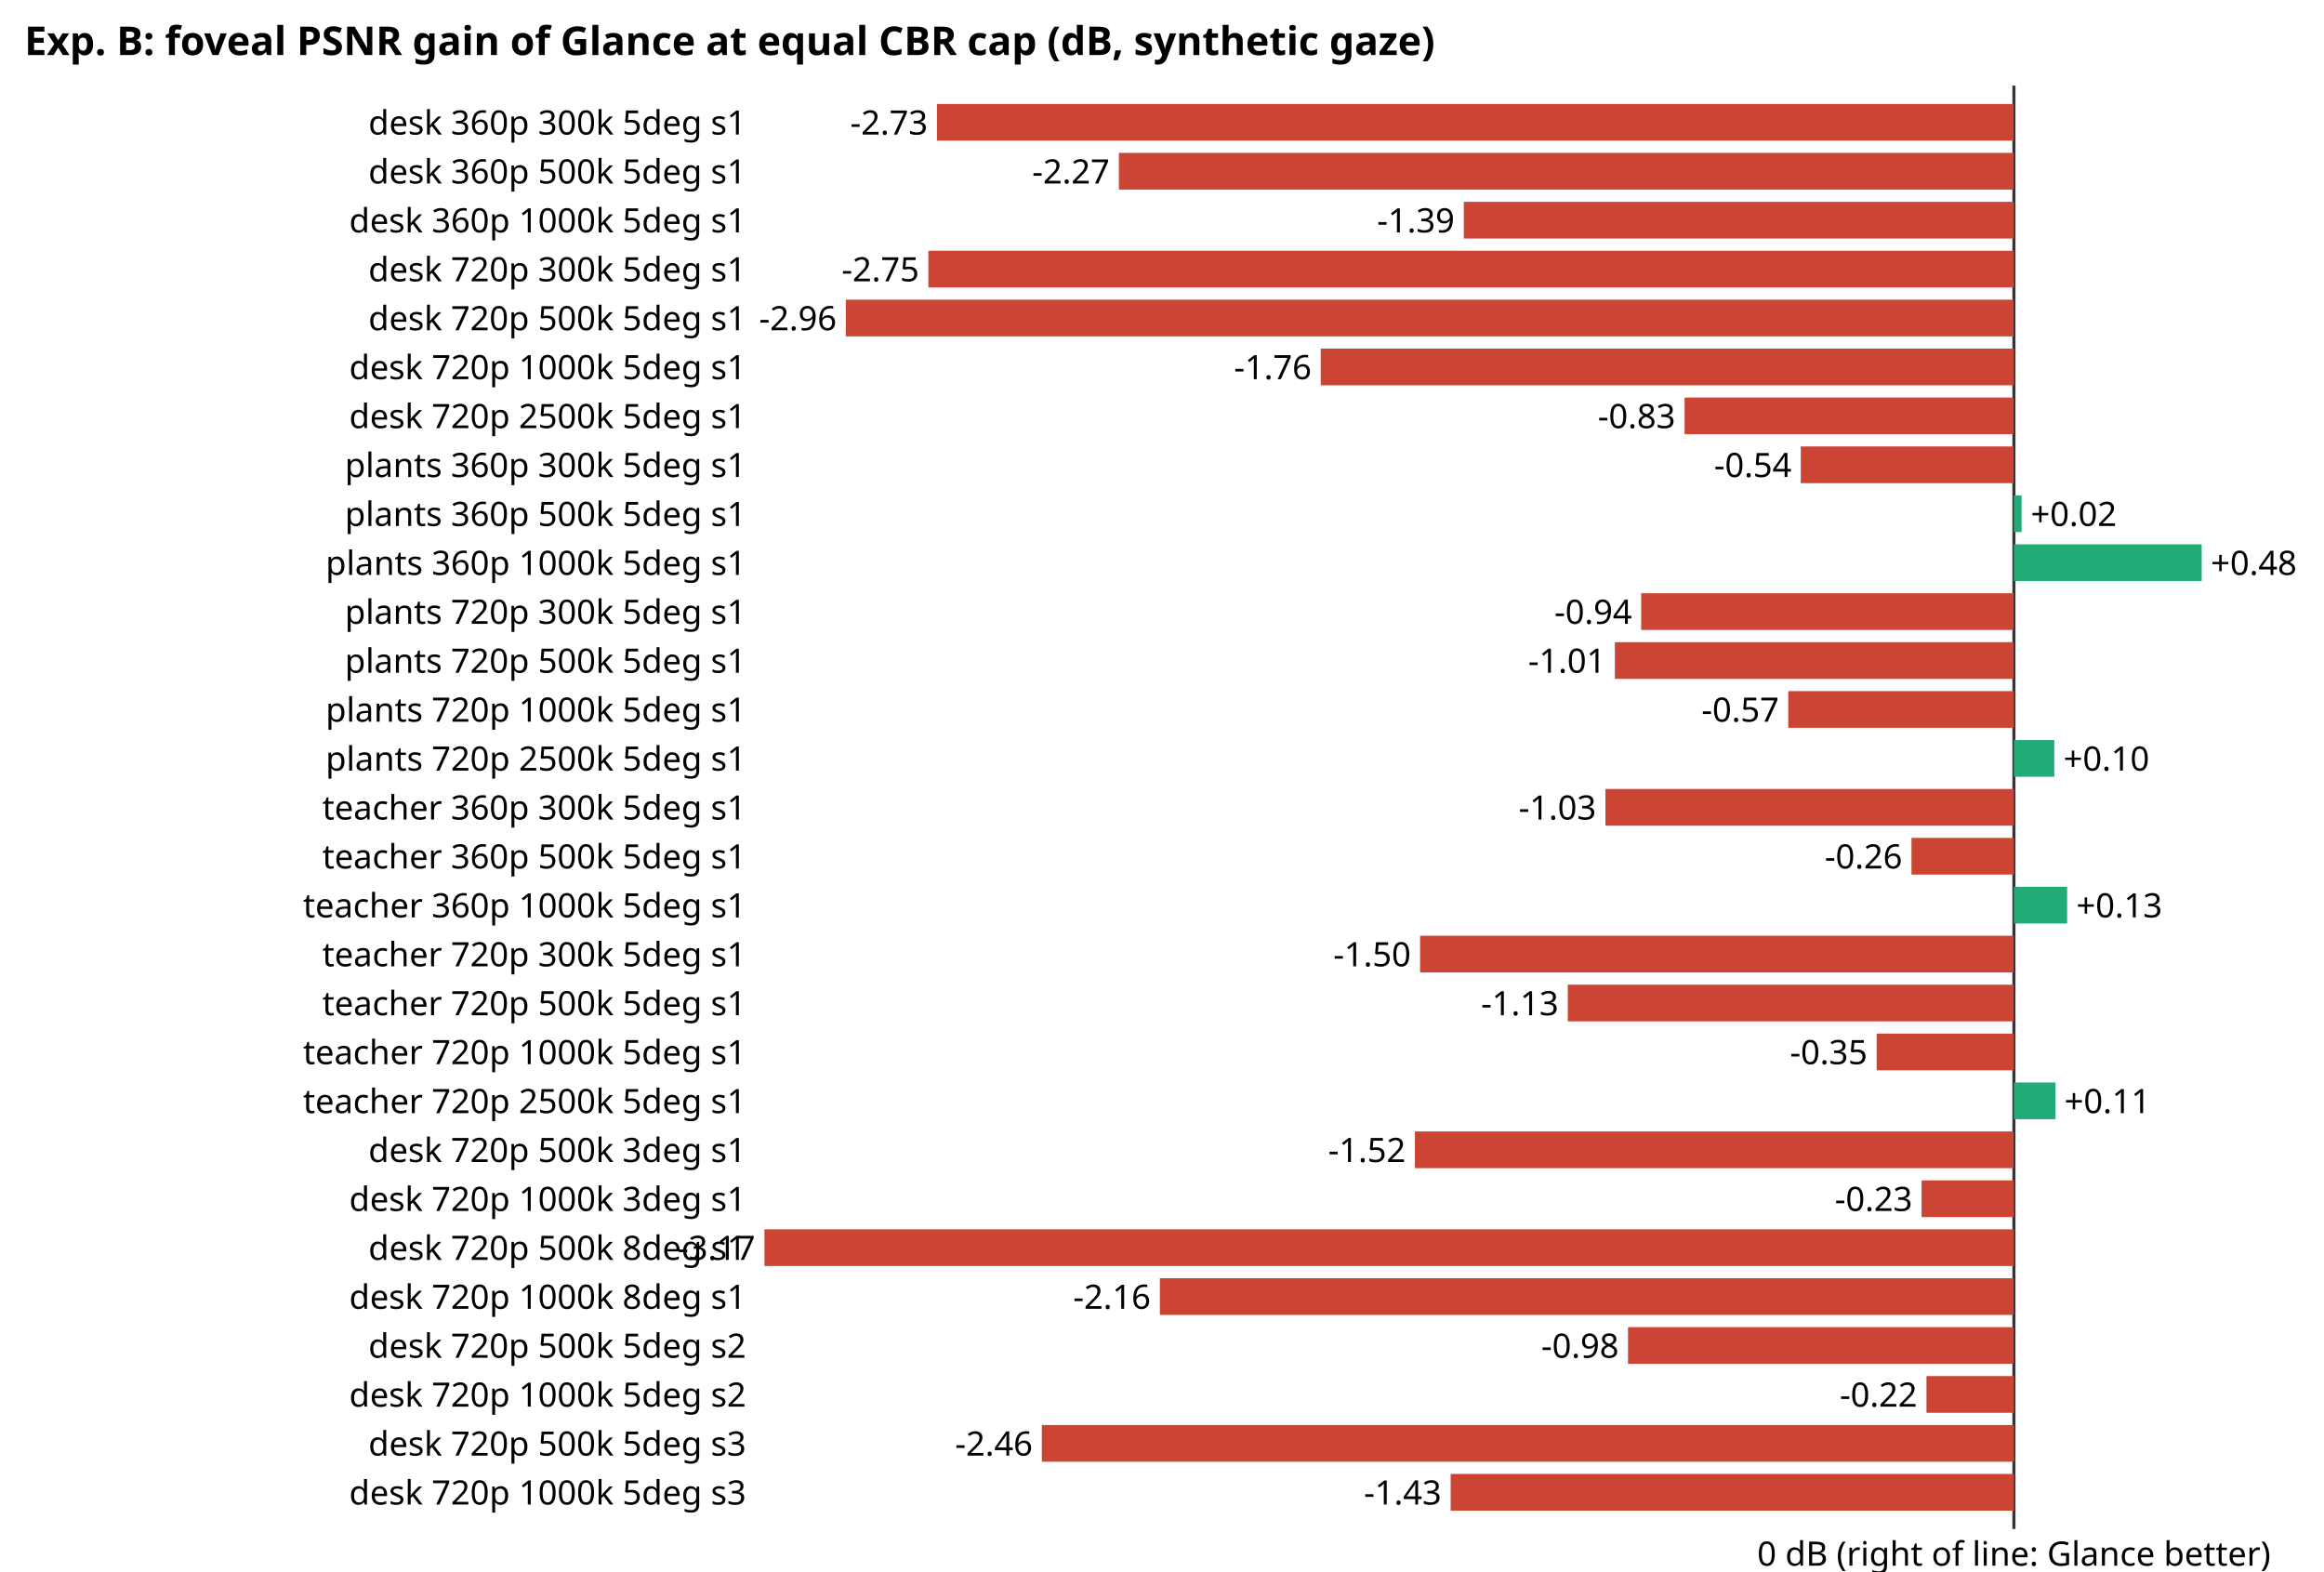
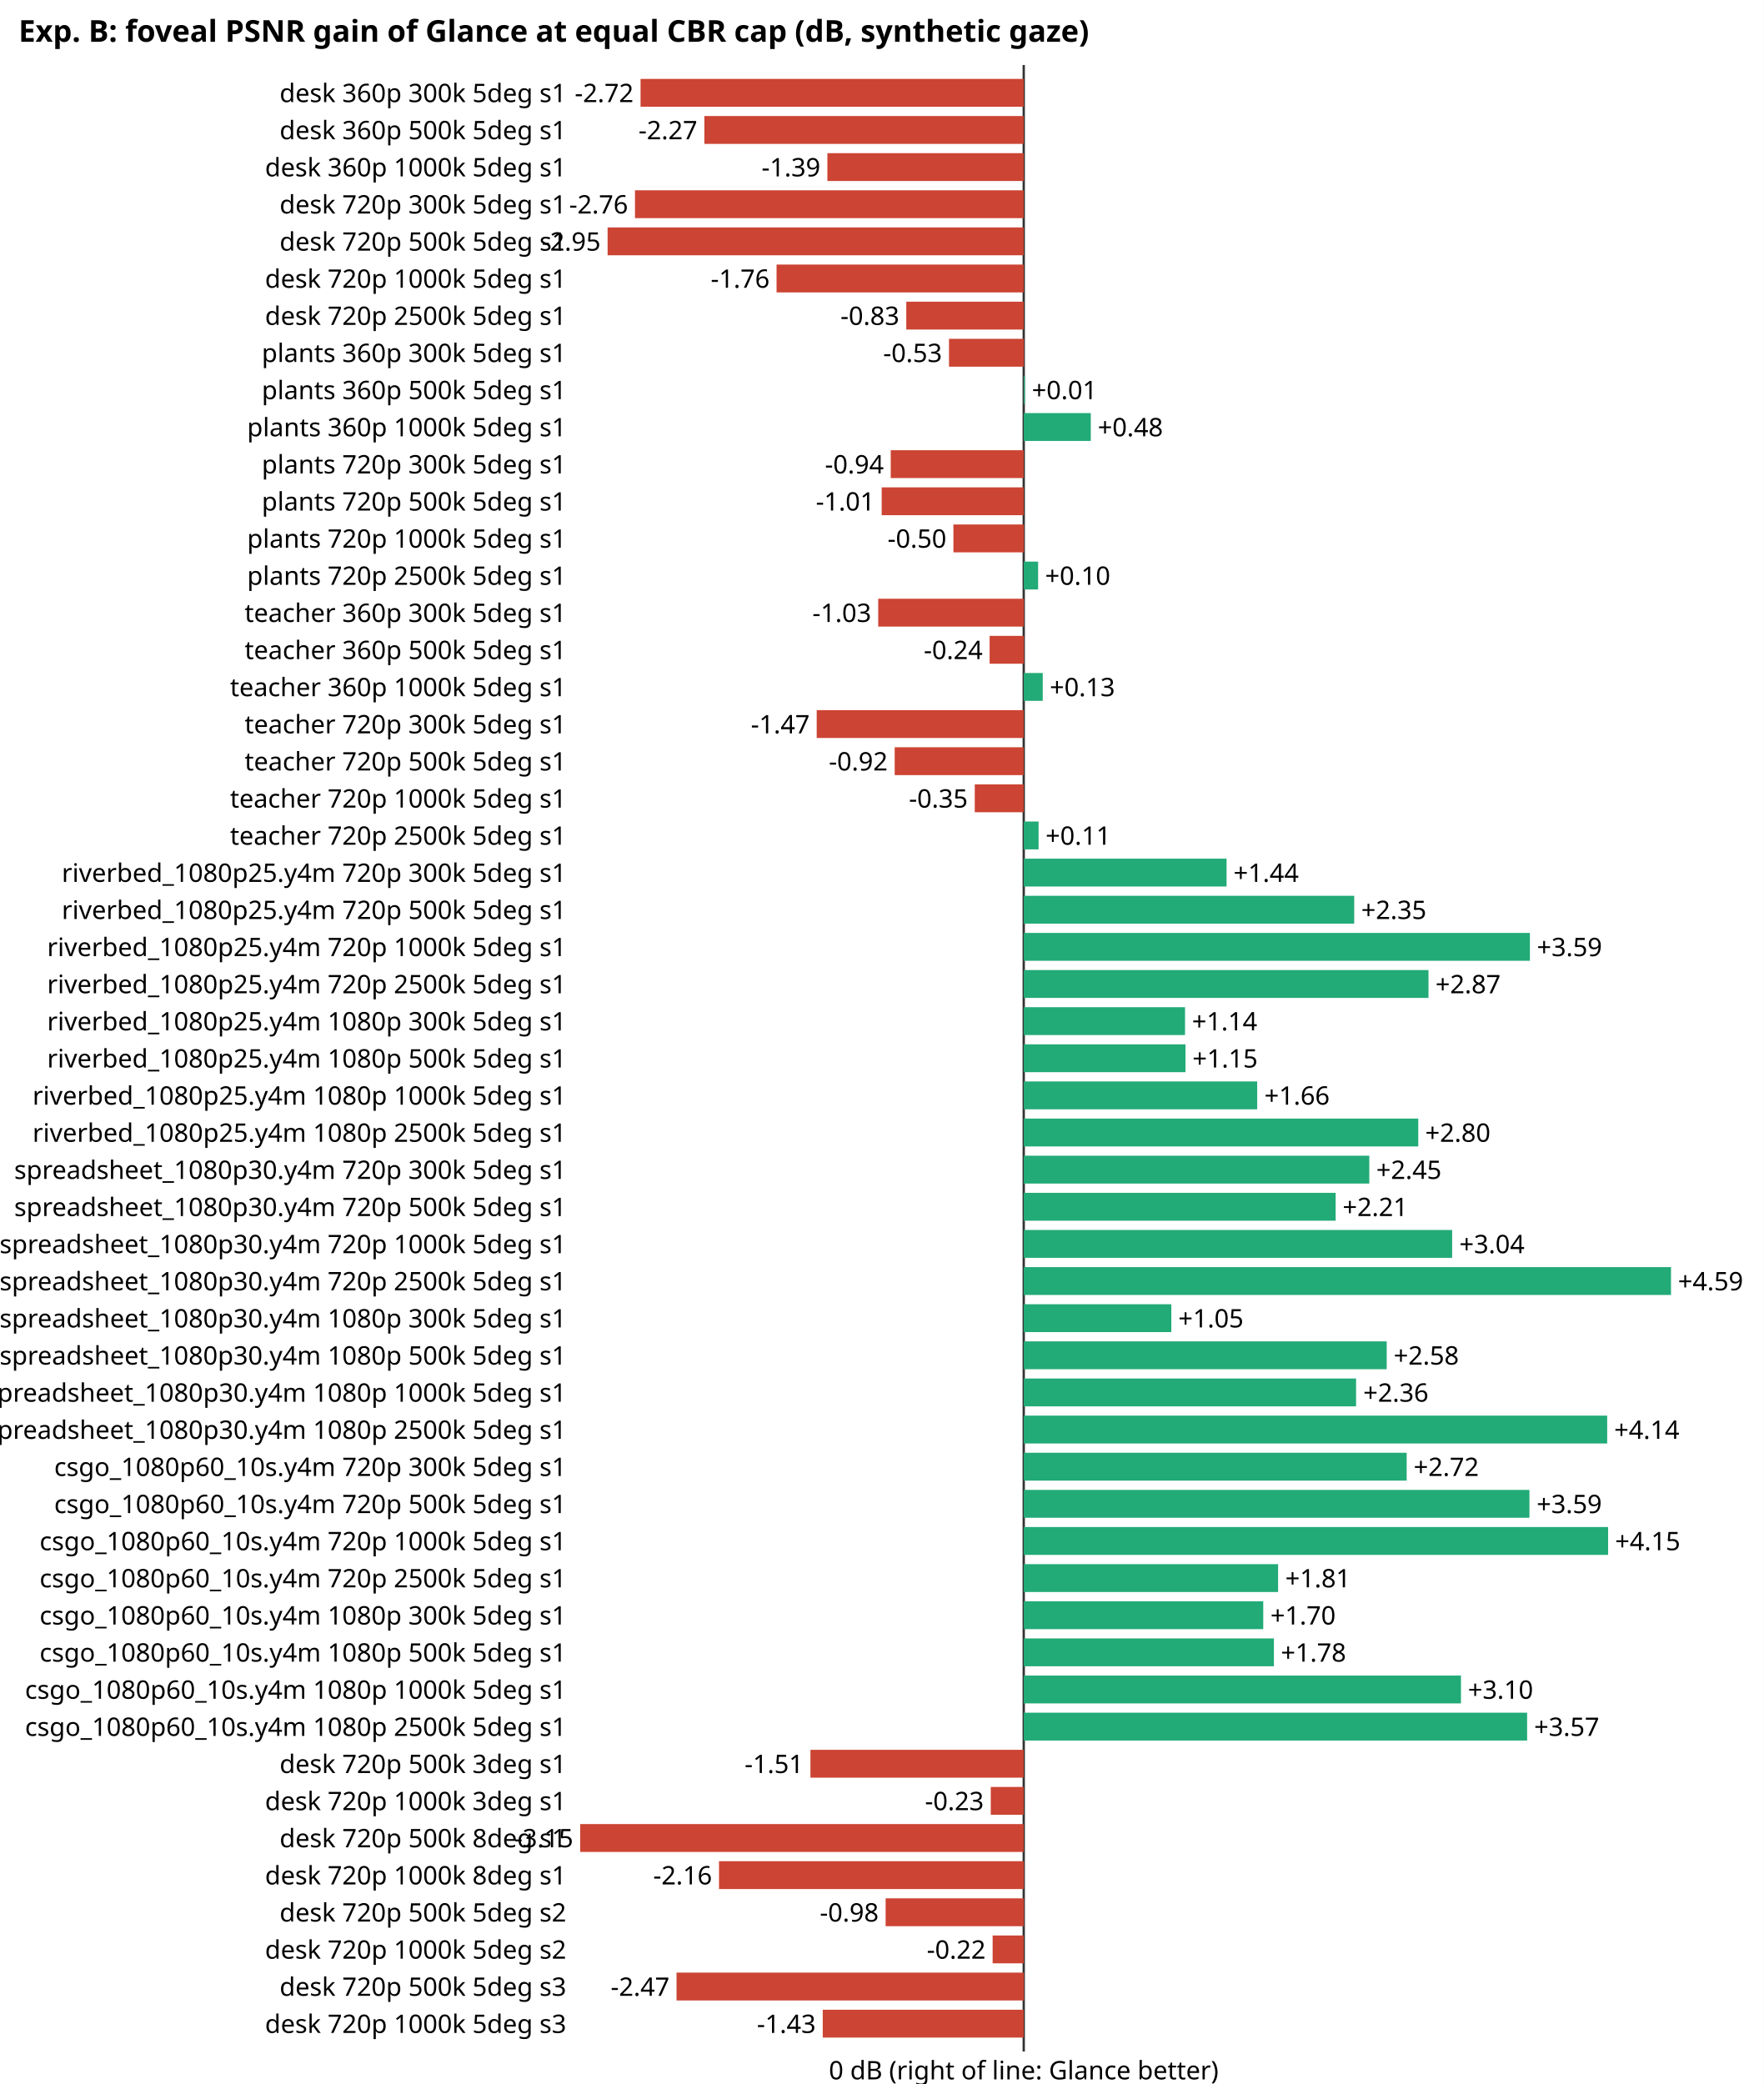
- <svg xmlns="http://www.w3.org/2000/svg" width="760" height="514" font-family="sans-serif" font-size="11">
+ <svg xmlns="http://www.w3.org/2000/svg" width="760" height="898" font-family="sans-serif" font-size="11">
  <rect width="100%" height="100%" fill="white" />
  <text x="8" y="18" font-size="13" font-weight="bold">Exp. B: foveal PSNR gain of Glance at equal CBR cap (dB, synthetic gaze)</text>
-   <line x1="658.6" y1="28" x2="658.6" y2="500" stroke="#333" />
-   <text x="658.6" y="512" text-anchor="middle">0 dB (right of line: Glance better)</text>
+   <line x1="441.1" y1="28" x2="441.1" y2="884" stroke="#333" />
+   <text x="441.1" y="896" text-anchor="middle">0 dB (right of line: Glance better)</text>
  <text x="244" y="44" text-anchor="end">desk 360p 300k 5deg s1</text>
-   <rect x="306.4" y="34" width="352.1" height="12" fill="#c43" />
-   <text x="303.4" y="44" text-anchor="end">-2.73</text>
+   <rect x="276.0" y="34" width="165.1" height="12" fill="#c43" />
+   <text x="273.0" y="44" text-anchor="end">-2.72</text>
  <text x="244" y="60" text-anchor="end">desk 360p 500k 5deg s1</text>
-   <rect x="365.9" y="50" width="292.6" height="12" fill="#c43" />
-   <text x="362.9" y="60" text-anchor="end">-2.27</text>
+   <rect x="303.5" y="50" width="137.6" height="12" fill="#c43" />
+   <text x="300.5" y="60" text-anchor="end">-2.27</text>
  <text x="244" y="76" text-anchor="end">desk 360p 1000k 5deg s1</text>
-   <rect x="478.7" y="66" width="179.9" height="12" fill="#c43" />
-   <text x="475.7" y="76" text-anchor="end">-1.39</text>
+   <rect x="356.5" y="66" width="84.6" height="12" fill="#c43" />
+   <text x="353.5" y="76" text-anchor="end">-1.39</text>
  <text x="244" y="92" text-anchor="end">desk 720p 300k 5deg s1</text>
-   <rect x="303.6" y="82" width="355.0" height="12" fill="#c43" />
-   <text x="300.6" y="92" text-anchor="end">-2.75</text>
+   <rect x="273.6" y="82" width="167.5" height="12" fill="#c43" />
+   <text x="270.6" y="92" text-anchor="end">-2.76</text>
  <text x="244" y="108" text-anchor="end">desk 720p 500k 5deg s1</text>
-   <rect x="276.6" y="98" width="381.9" height="12" fill="#c43" />
-   <text x="273.6" y="108" text-anchor="end">-2.96</text>
+   <rect x="261.8" y="98" width="179.3" height="12" fill="#c43" />
+   <text x="258.8" y="108" text-anchor="end">-2.95</text>
  <text x="244" y="124" text-anchor="end">desk 720p 1000k 5deg s1</text>
-   <rect x="431.9" y="114" width="226.7" height="12" fill="#c43" />
-   <text x="428.9" y="124" text-anchor="end">-1.76</text>
+   <rect x="334.6" y="114" width="106.5" height="12" fill="#c43" />
+   <text x="331.6" y="124" text-anchor="end">-1.76</text>
  <text x="244" y="140" text-anchor="end">desk 720p 2500k 5deg s1</text>
-   <rect x="550.9" y="130" width="107.6" height="12" fill="#c43" />
-   <text x="547.9" y="140" text-anchor="end">-0.83</text>
+   <rect x="390.5" y="130" width="50.6" height="12" fill="#c43" />
+   <text x="387.5" y="140" text-anchor="end">-0.83</text>
  <text x="244" y="156" text-anchor="end">plants 360p 300k 5deg s1</text>
-   <rect x="588.9" y="146" width="69.6" height="12" fill="#c43" />
-   <text x="585.9" y="156" text-anchor="end">-0.54</text>
+   <rect x="408.9" y="146" width="32.3" height="12" fill="#c43" />
+   <text x="405.9" y="156" text-anchor="end">-0.53</text>
  <text x="244" y="172" text-anchor="end">plants 360p 500k 5deg s1</text>
-   <rect x="658.6" y="162" width="2.5" height="12" fill="#2a7" />
-   <text x="664.1" y="172">+0.02</text>
+   <rect x="441.1" y="162" width="0.5" height="12" fill="#2a7" />
+   <text x="444.6" y="172">+0.01</text>
  <text x="244" y="188" text-anchor="end">plants 360p 1000k 5deg s1</text>
-   <rect x="658.6" y="178" width="61.4" height="12" fill="#2a7" />
-   <text x="723.0" y="188">+0.48</text>
+   <rect x="441.1" y="178" width="28.9" height="12" fill="#2a7" />
+   <text x="473.0" y="188">+0.48</text>
  <text x="244" y="204" text-anchor="end">plants 720p 300k 5deg s1</text>
-   <rect x="536.7" y="194" width="121.8" height="12" fill="#c43" />
-   <text x="533.7" y="204" text-anchor="end">-0.94</text>
+   <rect x="383.8" y="194" width="57.3" height="12" fill="#c43" />
+   <text x="380.8" y="204" text-anchor="end">-0.94</text>
  <text x="244" y="220" text-anchor="end">plants 720p 500k 5deg s1</text>
-   <rect x="528.1" y="210" width="130.4" height="12" fill="#c43" />
-   <text x="525.1" y="220" text-anchor="end">-1.01</text>
+   <rect x="379.9" y="210" width="61.2" height="12" fill="#c43" />
+   <text x="376.9" y="220" text-anchor="end">-1.01</text>
  <text x="244" y="236" text-anchor="end">plants 720p 1000k 5deg s1</text>
-   <rect x="584.8" y="226" width="73.8" height="12" fill="#c43" />
-   <text x="581.8" y="236" text-anchor="end">-0.57</text>
+   <rect x="410.8" y="226" width="30.4" height="12" fill="#c43" />
+   <text x="407.8" y="236" text-anchor="end">-0.50</text>
  <text x="244" y="252" text-anchor="end">plants 720p 2500k 5deg s1</text>
-   <rect x="658.6" y="242" width="13.2" height="12" fill="#2a7" />
-   <text x="674.8" y="252">+0.10</text>
+   <rect x="441.1" y="242" width="6.2" height="12" fill="#2a7" />
+   <text x="450.3" y="252">+0.10</text>
  <text x="244" y="268" text-anchor="end">teacher 360p 300k 5deg s1</text>
-   <rect x="525.0" y="258" width="133.6" height="12" fill="#c43" />
-   <text x="522.0" y="268" text-anchor="end">-1.03</text>
+   <rect x="378.4" y="258" width="62.8" height="12" fill="#c43" />
+   <text x="375.4" y="268" text-anchor="end">-1.03</text>
  <text x="244" y="284" text-anchor="end">teacher 360p 500k 5deg s1</text>
-   <rect x="625.1" y="274" width="33.5" height="12" fill="#c43" />
-   <text x="622.1" y="284" text-anchor="end">-0.26</text>
+   <rect x="426.4" y="274" width="14.8" height="12" fill="#c43" />
+   <text x="423.4" y="284" text-anchor="end">-0.24</text>
  <text x="244" y="300" text-anchor="end">teacher 360p 1000k 5deg s1</text>
-   <rect x="658.6" y="290" width="17.4" height="12" fill="#2a7" />
-   <text x="679.0" y="300">+0.13</text>
+   <rect x="441.1" y="290" width="8.2" height="12" fill="#2a7" />
+   <text x="452.3" y="300">+0.13</text>
  <text x="244" y="316" text-anchor="end">teacher 720p 300k 5deg s1</text>
-   <rect x="464.4" y="306" width="194.1" height="12" fill="#c43" />
-   <text x="461.4" y="316" text-anchor="end">-1.50</text>
+   <rect x="351.9" y="306" width="89.2" height="12" fill="#c43" />
+   <text x="348.9" y="316" text-anchor="end">-1.47</text>
  <text x="244" y="332" text-anchor="end">teacher 720p 500k 5deg s1</text>
-   <rect x="512.7" y="322" width="145.8" height="12" fill="#c43" />
-   <text x="509.7" y="332" text-anchor="end">-1.13</text>
+   <rect x="385.5" y="322" width="55.6" height="12" fill="#c43" />
+   <text x="382.5" y="332" text-anchor="end">-0.92</text>
  <text x="244" y="348" text-anchor="end">teacher 720p 1000k 5deg s1</text>
-   <rect x="613.7" y="338" width="44.9" height="12" fill="#c43" />
-   <text x="610.7" y="348" text-anchor="end">-0.35</text>
+   <rect x="420.0" y="338" width="21.1" height="12" fill="#c43" />
+   <text x="417.0" y="348" text-anchor="end">-0.35</text>
  <text x="244" y="364" text-anchor="end">teacher 720p 2500k 5deg s1</text>
-   <rect x="658.6" y="354" width="13.6" height="12" fill="#2a7" />
-   <text x="675.1" y="364">+0.11</text>
-   <text x="244" y="380" text-anchor="end">desk 720p 500k 3deg s1</text>
-   <rect x="462.7" y="370" width="195.8" height="12" fill="#c43" />
-   <text x="459.7" y="380" text-anchor="end">-1.52</text>
-   <text x="244" y="396" text-anchor="end">desk 720p 1000k 3deg s1</text>
-   <rect x="628.4" y="386" width="30.2" height="12" fill="#c43" />
-   <text x="625.4" y="396" text-anchor="end">-0.23</text>
-   <text x="244" y="412" text-anchor="end">desk 720p 500k 8deg s1</text>
-   <rect x="250.0" y="402" width="408.6" height="12" fill="#c43" />
-   <text x="247.0" y="412" text-anchor="end">-3.17</text>
-   <text x="244" y="428" text-anchor="end">desk 720p 1000k 8deg s1</text>
-   <rect x="379.3" y="418" width="279.2" height="12" fill="#c43" />
-   <text x="376.3" y="428" text-anchor="end">-2.16</text>
-   <text x="244" y="444" text-anchor="end">desk 720p 500k 5deg s2</text>
-   <rect x="532.4" y="434" width="126.1" height="12" fill="#c43" />
-   <text x="529.4" y="444" text-anchor="end">-0.98</text>
-   <text x="244" y="460" text-anchor="end">desk 720p 1000k 5deg s2</text>
-   <rect x="630.0" y="450" width="28.6" height="12" fill="#c43" />
-   <text x="627.0" y="460" text-anchor="end">-0.22</text>
-   <text x="244" y="476" text-anchor="end">desk 720p 500k 5deg s3</text>
-   <rect x="340.7" y="466" width="317.9" height="12" fill="#c43" />
-   <text x="337.7" y="476" text-anchor="end">-2.46</text>
-   <text x="244" y="492" text-anchor="end">desk 720p 1000k 5deg s3</text>
-   <rect x="474.4" y="482" width="184.2" height="12" fill="#c43" />
-   <text x="471.4" y="492" text-anchor="end">-1.43</text>
+   <rect x="441.1" y="354" width="6.4" height="12" fill="#2a7" />
+   <text x="450.5" y="364">+0.11</text>
+   <text x="244" y="380" text-anchor="end">riverbed_1080p25.y4m 720p 300k 5deg s1</text>
+   <rect x="441.1" y="370" width="87.4" height="12" fill="#2a7" />
+   <text x="531.5" y="380">+1.44</text>
+   <text x="244" y="396" text-anchor="end">riverbed_1080p25.y4m 720p 500k 5deg s1</text>
+   <rect x="441.1" y="386" width="142.4" height="12" fill="#2a7" />
+   <text x="586.5" y="396">+2.35</text>
+   <text x="244" y="412" text-anchor="end">riverbed_1080p25.y4m 720p 1000k 5deg s1</text>
+   <rect x="441.1" y="402" width="218.1" height="12" fill="#2a7" />
+   <text x="662.2" y="412">+3.59</text>
+   <text x="244" y="428" text-anchor="end">riverbed_1080p25.y4m 720p 2500k 5deg s1</text>
+   <rect x="441.1" y="418" width="174.4" height="12" fill="#2a7" />
+   <text x="618.5" y="428">+2.87</text>
+   <text x="244" y="444" text-anchor="end">riverbed_1080p25.y4m 1080p 300k 5deg s1</text>
+   <rect x="441.1" y="434" width="69.5" height="12" fill="#2a7" />
+   <text x="513.6" y="444">+1.14</text>
+   <text x="244" y="460" text-anchor="end">riverbed_1080p25.y4m 1080p 500k 5deg s1</text>
+   <rect x="441.1" y="450" width="69.7" height="12" fill="#2a7" />
+   <text x="513.8" y="460">+1.15</text>
+   <text x="244" y="476" text-anchor="end">riverbed_1080p25.y4m 1080p 1000k 5deg s1</text>
+   <rect x="441.1" y="466" width="100.6" height="12" fill="#2a7" />
+   <text x="544.8" y="476">+1.66</text>
+   <text x="244" y="492" text-anchor="end">riverbed_1080p25.y4m 1080p 2500k 5deg s1</text>
+   <rect x="441.1" y="482" width="170.0" height="12" fill="#2a7" />
+   <text x="614.1" y="492">+2.80</text>
+   <text x="244" y="508" text-anchor="end">spreadsheet_1080p30.y4m 720p 300k 5deg s1</text>
+   <rect x="441.1" y="498" width="148.9" height="12" fill="#2a7" />
+   <text x="593.0" y="508">+2.45</text>
+   <text x="244" y="524" text-anchor="end">spreadsheet_1080p30.y4m 720p 500k 5deg s1</text>
+   <rect x="441.1" y="514" width="134.4" height="12" fill="#2a7" />
+   <text x="578.5" y="524">+2.21</text>
+   <text x="244" y="540" text-anchor="end">spreadsheet_1080p30.y4m 720p 1000k 5deg s1</text>
+   <rect x="441.1" y="530" width="184.6" height="12" fill="#2a7" />
+   <text x="628.8" y="540">+3.04</text>
+   <text x="244" y="556" text-anchor="end">spreadsheet_1080p30.y4m 720p 2500k 5deg s1</text>
+   <rect x="441.1" y="546" width="278.9" height="12" fill="#2a7" />
+   <text x="723.0" y="556">+4.59</text>
+   <text x="244" y="572" text-anchor="end">spreadsheet_1080p30.y4m 1080p 300k 5deg s1</text>
+   <rect x="441.1" y="562" width="63.6" height="12" fill="#2a7" />
+   <text x="507.7" y="572">+1.05</text>
+   <text x="244" y="588" text-anchor="end">spreadsheet_1080p30.y4m 1080p 500k 5deg s1</text>
+   <rect x="441.1" y="578" width="156.4" height="12" fill="#2a7" />
+   <text x="600.5" y="588">+2.58</text>
+   <text x="244" y="604" text-anchor="end">spreadsheet_1080p30.y4m 1080p 1000k 5deg s1</text>
+   <rect x="441.1" y="594" width="143.2" height="12" fill="#2a7" />
+   <text x="587.4" y="604">+2.36</text>
+   <text x="244" y="620" text-anchor="end">spreadsheet_1080p30.y4m 1080p 2500k 5deg s1</text>
+   <rect x="441.1" y="610" width="251.4" height="12" fill="#2a7" />
+   <text x="695.5" y="620">+4.14</text>
+   <text x="244" y="636" text-anchor="end">csgo_1080p60_10s.y4m 720p 300k 5deg s1</text>
+   <rect x="441.1" y="626" width="165.0" height="12" fill="#2a7" />
+   <text x="609.1" y="636">+2.72</text>
+   <text x="244" y="652" text-anchor="end">csgo_1080p60_10s.y4m 720p 500k 5deg s1</text>
+   <rect x="441.1" y="642" width="217.9" height="12" fill="#2a7" />
+   <text x="662.1" y="652">+3.59</text>
+   <text x="244" y="668" text-anchor="end">csgo_1080p60_10s.y4m 720p 1000k 5deg s1</text>
+   <rect x="441.1" y="658" width="251.8" height="12" fill="#2a7" />
+   <text x="695.9" y="668">+4.15</text>
+   <text x="244" y="684" text-anchor="end">csgo_1080p60_10s.y4m 720p 2500k 5deg s1</text>
+   <rect x="441.1" y="674" width="109.6" height="12" fill="#2a7" />
+   <text x="553.8" y="684">+1.81</text>
+   <text x="244" y="700" text-anchor="end">csgo_1080p60_10s.y4m 1080p 300k 5deg s1</text>
+   <rect x="441.1" y="690" width="103.2" height="12" fill="#2a7" />
+   <text x="547.4" y="700">+1.70</text>
+   <text x="244" y="716" text-anchor="end">csgo_1080p60_10s.y4m 1080p 500k 5deg s1</text>
+   <rect x="441.1" y="706" width="107.8" height="12" fill="#2a7" />
+   <text x="551.9" y="716">+1.78</text>
+   <text x="244" y="732" text-anchor="end">csgo_1080p60_10s.y4m 1080p 1000k 5deg s1</text>
+   <rect x="441.1" y="722" width="188.4" height="12" fill="#2a7" />
+   <text x="632.5" y="732">+3.10</text>
+   <text x="244" y="748" text-anchor="end">csgo_1080p60_10s.y4m 1080p 2500k 5deg s1</text>
+   <rect x="441.1" y="738" width="216.9" height="12" fill="#2a7" />
+   <text x="661.0" y="748">+3.57</text>
+   <text x="244" y="764" text-anchor="end">desk 720p 500k 3deg s1</text>
+   <rect x="349.2" y="754" width="91.9" height="12" fill="#c43" />
+   <text x="346.2" y="764" text-anchor="end">-1.51</text>
+   <text x="244" y="780" text-anchor="end">desk 720p 1000k 3deg s1</text>
+   <rect x="426.9" y="770" width="14.2" height="12" fill="#c43" />
+   <text x="423.9" y="780" text-anchor="end">-0.23</text>
+   <text x="244" y="796" text-anchor="end">desk 720p 500k 8deg s1</text>
+   <rect x="250.0" y="786" width="191.1" height="12" fill="#c43" />
+   <text x="247.0" y="796" text-anchor="end">-3.15</text>
+   <text x="244" y="812" text-anchor="end">desk 720p 1000k 8deg s1</text>
+   <rect x="309.8" y="802" width="131.4" height="12" fill="#c43" />
+   <text x="306.8" y="812" text-anchor="end">-2.16</text>
+   <text x="244" y="828" text-anchor="end">desk 720p 500k 5deg s2</text>
+   <rect x="381.6" y="818" width="59.6" height="12" fill="#c43" />
+   <text x="378.6" y="828" text-anchor="end">-0.98</text>
+   <text x="244" y="844" text-anchor="end">desk 720p 1000k 5deg s2</text>
+   <rect x="427.7" y="834" width="13.4" height="12" fill="#c43" />
+   <text x="424.7" y="844" text-anchor="end">-0.22</text>
+   <text x="244" y="860" text-anchor="end">desk 720p 500k 5deg s3</text>
+   <rect x="291.5" y="850" width="149.7" height="12" fill="#c43" />
+   <text x="288.5" y="860" text-anchor="end">-2.47</text>
+   <text x="244" y="876" text-anchor="end">desk 720p 1000k 5deg s3</text>
+   <rect x="354.5" y="866" width="86.6" height="12" fill="#c43" />
+   <text x="351.5" y="876" text-anchor="end">-1.43</text>
</svg>
